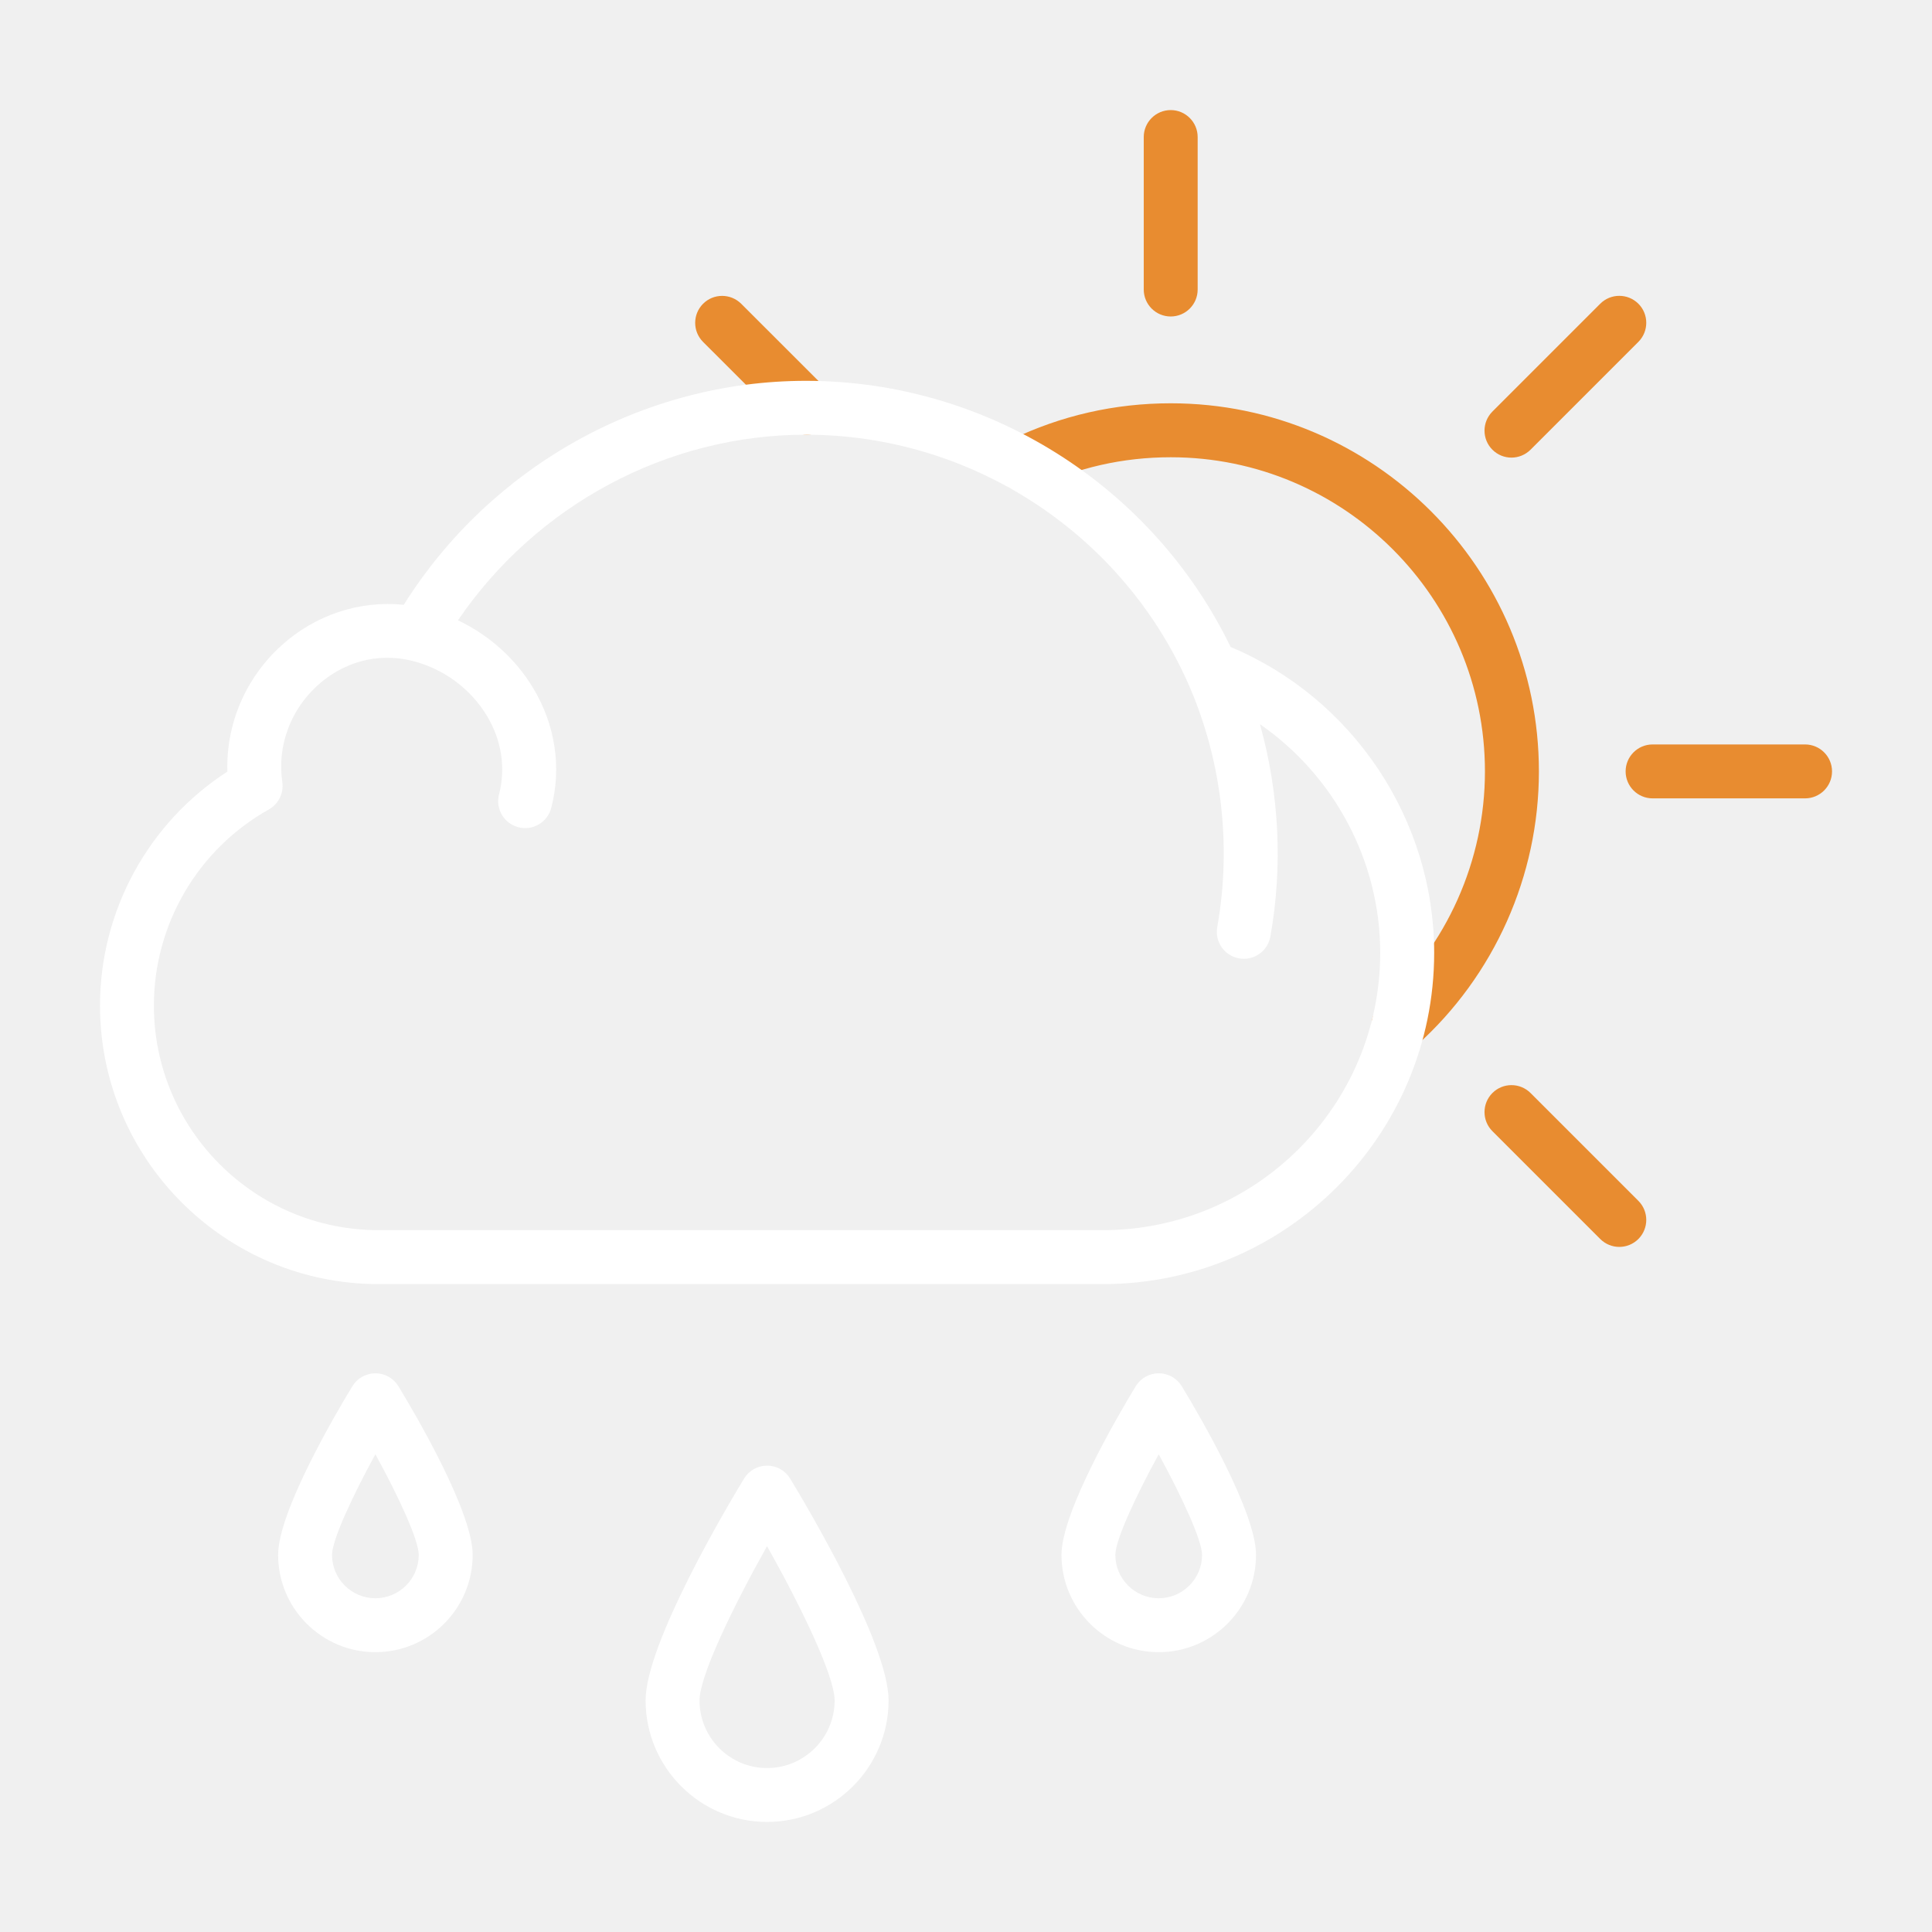
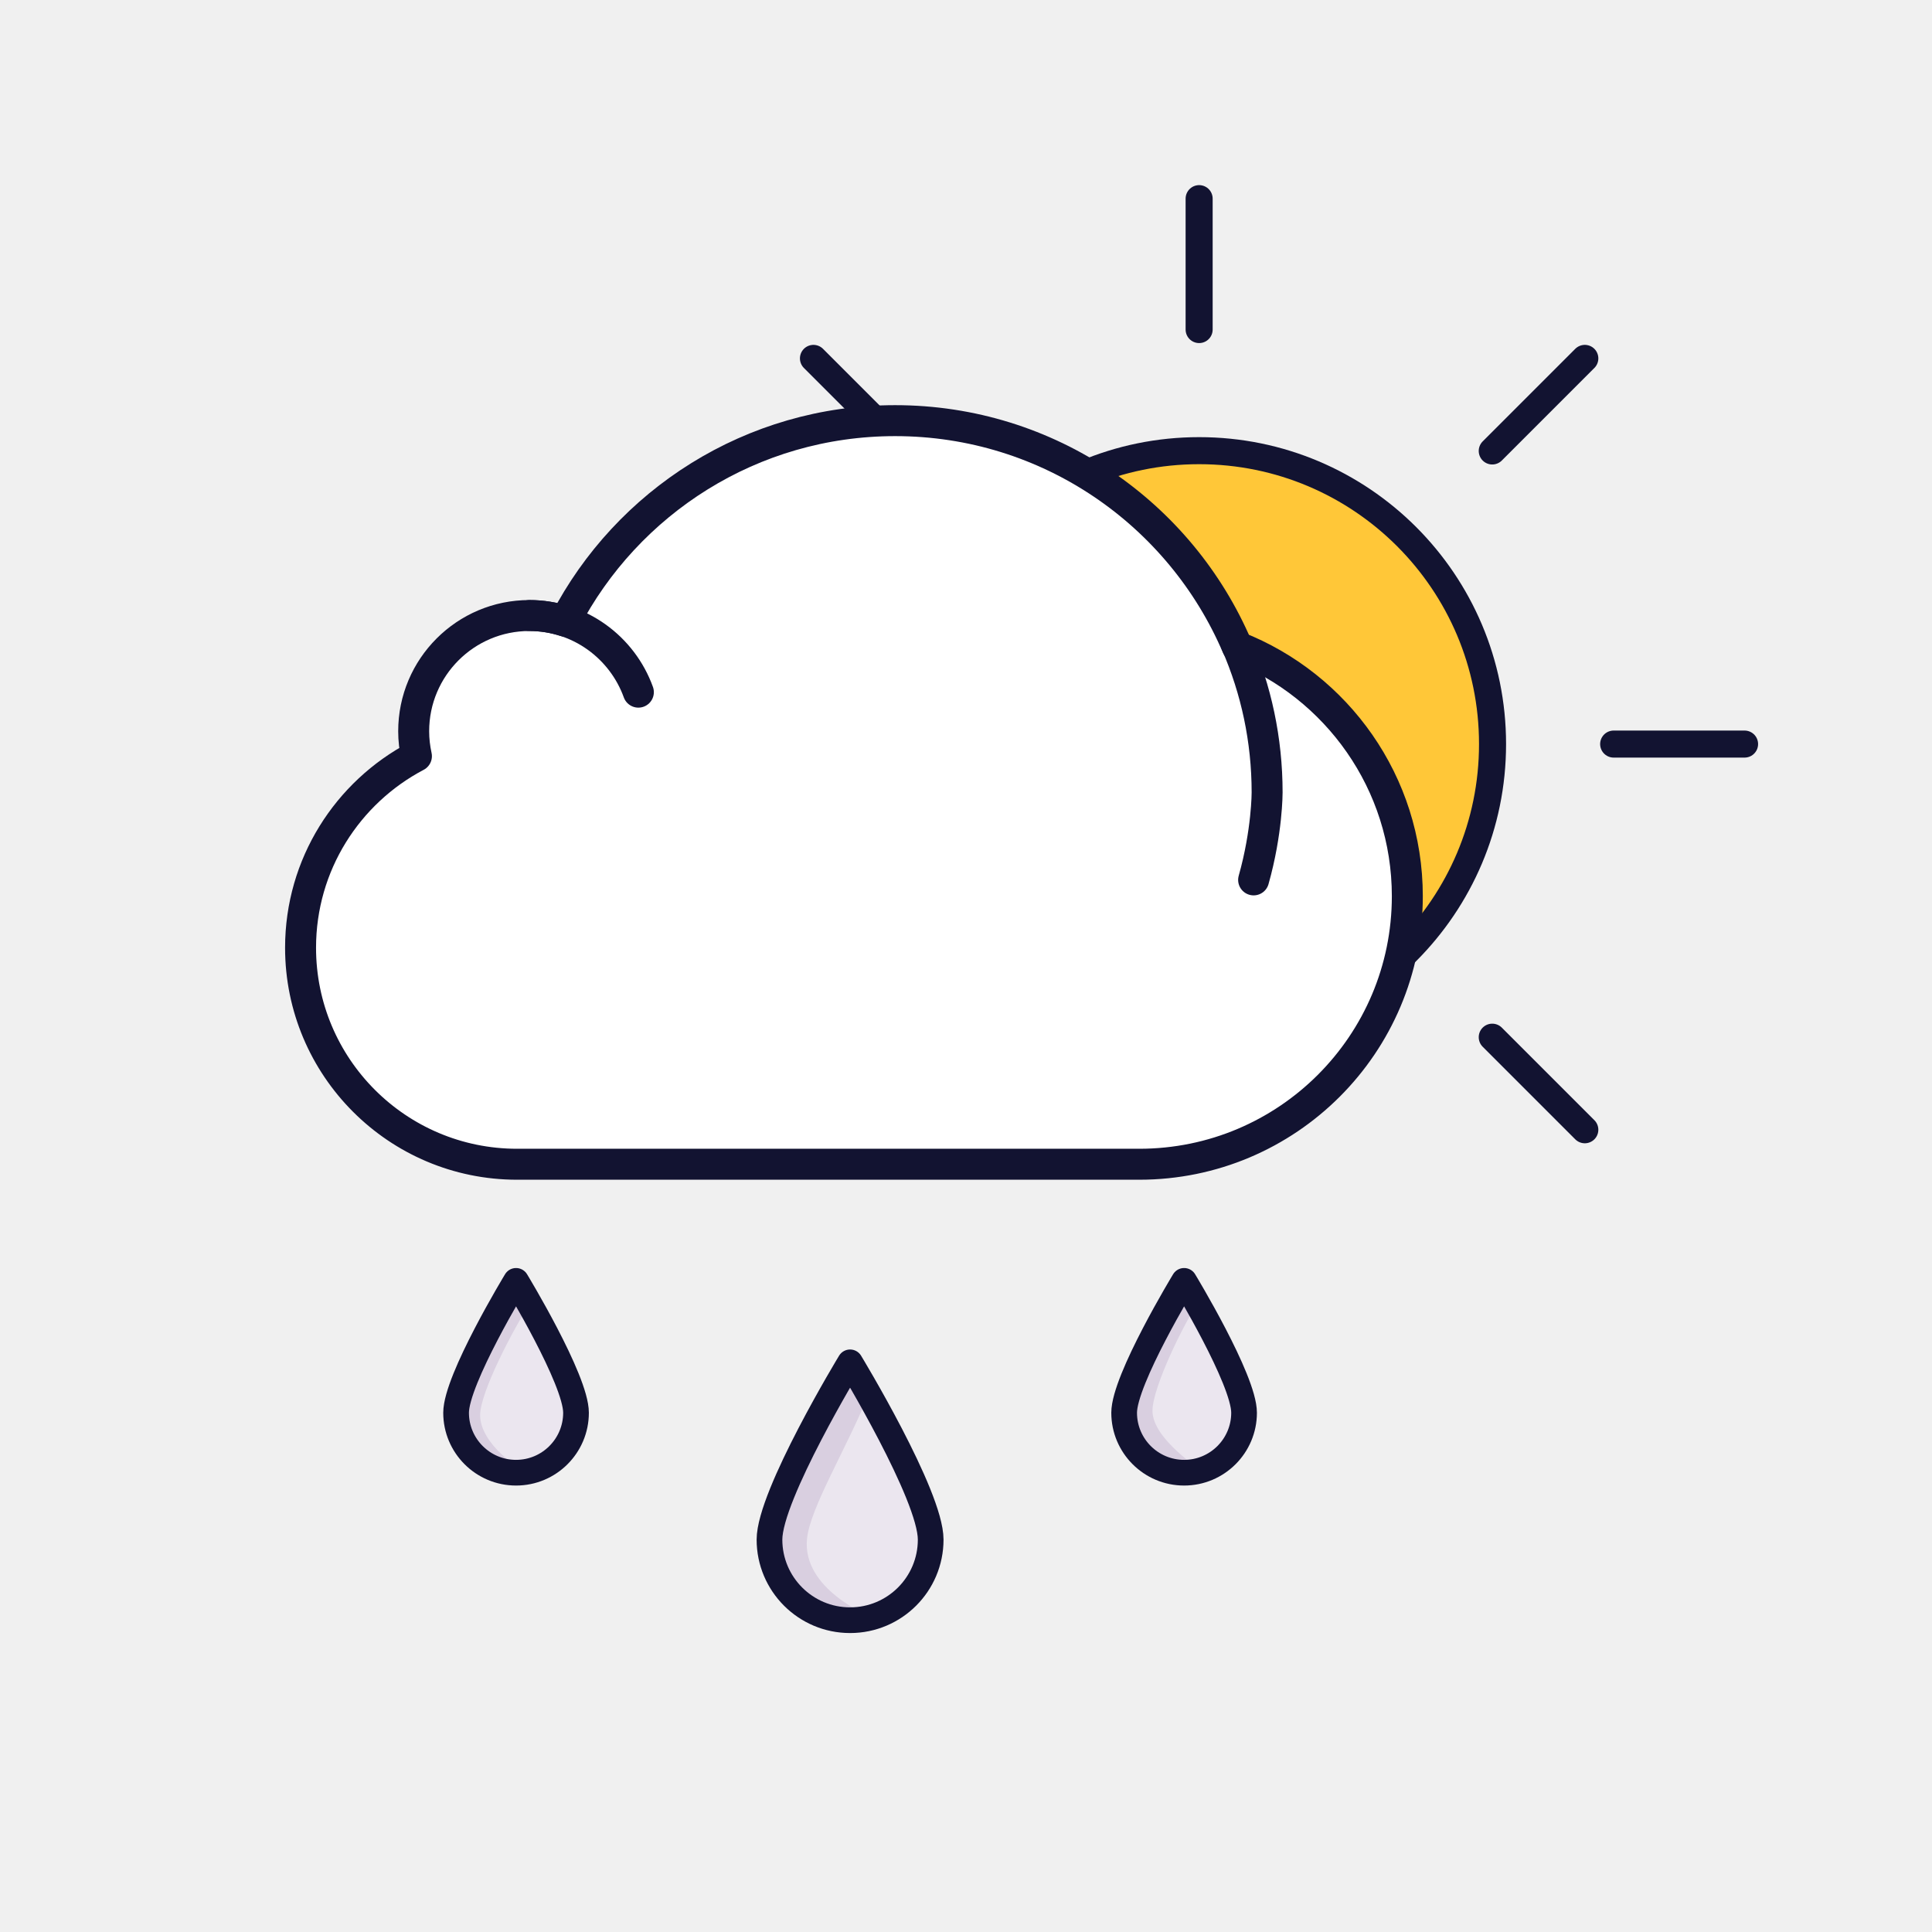
- <svg xmlns="http://www.w3.org/2000/svg" version="1.1" id="Warstwa_3" x="0px" y="0px" viewBox="0 0 430 430" style="enable-background:new 0 0 430 430;" xml:space="preserve">
-   <style type="text/css">
- 	.st0{fill:#e88c30;}
- 	.st1{fill:#ffffff;}
- 	.st2{fill:#e88c30;}
- 	.st3{fill:none;}
- </style>
-   <g>
-     <g>
-       <path class="st1" d="M170.72,405.5c-14.91,0-27.03-12.13-27.03-27.04c0-12.66,18.25-43.35,21.91-49.37    c1.09-1.79,3.03-2.89,5.13-2.89s4.04,1.09,5.13,2.89c3.66,6.02,21.91,36.72,21.91,49.37C197.76,393.37,185.63,405.5,170.72,405.5z     M170.72,344.12c-7.36,13.11-15.03,28.82-15.03,34.35c0,8.29,6.74,15.04,15.03,15.04c8.29,0,15.04-6.74,15.04-15.04    C185.76,372.94,178.09,357.23,170.72,344.12z" />
-       <g>
-         <path class="st1" d="M257.9,367.72c-11.94,0-21.65-9.71-21.65-21.65c0-9.58,12.65-31.15,16.52-37.53     c1.09-1.79,3.03-2.89,5.13-2.89l0,0c2.1,0,4.04,1.09,5.13,2.89c3.88,6.38,16.52,27.95,16.52,37.53     C279.55,358.01,269.83,367.72,257.9,367.72z M257.89,323.68c-5.23,9.55-9.65,19.14-9.65,22.39c0,5.32,4.33,9.65,9.65,9.65     s9.65-4.33,9.65-9.65C267.55,342.91,263.14,333.28,257.89,323.68z" />
-         <path class="st1" d="M83.55,367.72c-11.94,0-21.65-9.71-21.65-21.65c0-9.58,12.64-31.15,16.52-37.53     c1.09-1.79,3.03-2.89,5.13-2.89s4.04,1.09,5.13,2.89c3.88,6.38,16.52,27.95,16.52,37.53C105.2,358.01,95.49,367.72,83.55,367.72z      M83.55,323.67c-5.23,9.55-9.65,19.14-9.65,22.4c0,5.32,4.33,9.65,9.65,9.65s9.65-4.33,9.65-9.65     C93.2,342.81,88.79,333.22,83.55,323.67z" />
+ <svg xmlns="http://www.w3.org/2000/svg" viewBox="0 0 500 500" width="500" height="500" preserveAspectRatio="xMidYMid meet" style="width: 100%; height: 100%; transform: translate3d(0px, 0px, 0px); content-visibility: visible;">
+   <defs>
+     <clipPath id="__lottie_element_9740">
+       <rect width="500" height="500" x="0" y="0" />
+     </clipPath>
+     <clipPath id="__lottie_element_9767">
+       <path d="M0,0 L500,0 L500,500 L0,500z" />
+     </clipPath>
+   </defs>
+   <g clip-path="url(#__lottie_element_9740)">
+     <g clip-path="url(#__lottie_element_9767)" transform="matrix(1,0,0,1,9.5,-38.5)" opacity="1" style="display: block;">
+       <g transform="matrix(1,0,0,1,300.835,231.066)" opacity="1" style="display: block;">
+         <g opacity="1" transform="matrix(1,0,0,1,0,0)">
+           <path fill="rgb(255,199,56)" fill-opacity="1" d=" M-75.934,0 C-75.934,41.937 -41.937,75.934 0,75.934 C41.937,75.934 75.934,41.937 75.934,0 C75.934,-41.937 41.937,-75.934 0,-75.934 C-41.937,-75.934 -75.934,-41.937 -75.934,0z">
+ 					</path>
+           <path stroke-linecap="round" stroke-linejoin="round" fill-opacity="0" stroke="rgb(18,19,49)" stroke-opacity="1" stroke-width="7" d=" M-75.934,0 C-75.934,41.937 -41.937,75.934 0,75.934 C41.937,75.934 75.934,41.937 75.934,0 C75.934,-41.937 41.937,-75.934 0,-75.934 C-41.937,-75.934 -75.934,-41.937 -75.934,0z">
+ 					</path>
+         </g>
+       </g>
+       <g transform="matrix(0,1,-1,0,300.835,355.284)" opacity="1" style="display: block;">
+         <g opacity="1" transform="matrix(1,0,0,1,0,0)">
+           <path stroke-linecap="round" stroke-linejoin="round" fill-opacity="0" stroke="rgb(18,19,49)" stroke-opacity="1" stroke-width="7" d="M0 0" />
+         </g>
+       </g>
+       <g transform="matrix(0.7071068,0.7071068,-0.7071068,0.7071068,388.6704,318.9014)" opacity="1" style="display: block;">
+         <g opacity="1" transform="matrix(1,0,0,1,0,0)">
+           <path stroke-linecap="round" stroke-linejoin="round" fill-opacity="0" stroke="rgb(18,19,49)" stroke-opacity="1" stroke-width="7" d=" M-16.939,0 C-6.107,0 6.107,0 16.939,0" />
+         </g>
+       </g>
+       <g transform="matrix(1,0,0,1,425.053,231.066)" opacity="1" style="display: block;">
+         <g opacity="1" transform="matrix(1,0,0,1,0,0)">
+           <path stroke-linecap="round" stroke-linejoin="round" fill-opacity="0" stroke="rgb(18,19,49)" stroke-opacity="1" stroke-width="7" d=" M-16.939,0 C-6.107,0 6.107,0 16.939,0" />
+         </g>
+       </g>
+       <g transform="matrix(0.7071068,-0.7071068,0.7071068,0.7071068,388.6704,143.2306)" opacity="1" style="display: block;">
+         <g opacity="1" transform="matrix(1,0,0,1,0,0)">
+           <path stroke-linecap="round" stroke-linejoin="round" fill-opacity="0" stroke="rgb(18,19,49)" stroke-opacity="1" stroke-width="7" d=" M-16.939,0 C-6.107,0 6.107,0 16.939,0" />
+         </g>
+       </g>
+       <g transform="matrix(0,-1,1,0,300.835,106.848)" opacity="1" style="display: block;">
+         <g opacity="1" transform="matrix(1,0,0,1,0,0)">
+           <path stroke-linecap="round" stroke-linejoin="round" fill-opacity="0" stroke="rgb(18,19,49)" stroke-opacity="1" stroke-width="7" d=" M-16.939,0 C-6.107,0 6.107,0 16.939,0" />
+         </g>
+       </g>
+       <g transform="matrix(-0.7071068,-0.7071068,0.7071068,-0.7071068,212.9996,143.2306)" opacity="1" style="display: block;">
+         <g opacity="1" transform="matrix(1,0,0,1,0,0)">
+           <path stroke-linecap="round" stroke-linejoin="round" fill-opacity="0" stroke="rgb(18,19,49)" stroke-opacity="1" stroke-width="7" d=" M-16.939,0 C-6.107,0 6.107,0 16.939,0" />
+         </g>
      </g>
    </g>
-     <path class="st0" d="M311.26,234.21c-1.65,0-3.28-0.67-4.47-1.99c-2.21-2.47-2.01-6.26,0.46-8.47   c14.77-13.25,23.25-32.22,23.25-52.05c0-38.56-31.37-69.93-69.93-69.93c-10.65,0-20.86,2.32-30.35,6.9   c-2.98,1.44-6.57,0.19-8.01-2.8c-1.44-2.98-0.19-6.57,2.8-8.01c11.14-5.37,23.1-8.1,35.57-8.1c45.18,0,81.93,36.75,81.93,81.93   c0,23.24-9.93,45.47-27.23,60.99C314.11,233.7,312.68,234.21,311.26,234.21z" />
-     <path class="st0" d="M260.56,70.44c-3.31,0-6-2.69-6-6V30.5c0-3.31,2.69-6,6-6s6,2.69,6,6v33.94   C266.56,67.75,263.88,70.44,260.56,70.44z" />
-     <path class="st0" d="M179.62,96.75c-1.54,0-3.07-0.59-4.24-1.76l-18.9-18.89c-2.34-2.34-2.34-6.14,0-8.49   c2.34-2.34,6.14-2.34,8.49,0l18.9,18.89c2.34,2.34,2.34,6.14,0,8.49C182.7,96.16,181.16,96.75,179.62,96.75z" />
-     <path class="st0" d="M360.4,277.52c-1.54,0-3.07-0.59-4.24-1.76l-24-24c-2.34-2.34-2.34-6.14,0-8.49c2.34-2.34,6.14-2.34,8.49,0   l24,24c2.34,2.34,2.34,6.14,0,8.49C363.47,276.94,361.93,277.52,360.4,277.52z" />
-     <path class="st0" d="M401.75,177.69h-33.94c-3.31,0-6-2.69-6-6s2.69-6,6-6h33.94c3.31,0,6,2.69,6,6S405.06,177.69,401.75,177.69z" />
-     <path class="st0" d="M336.4,101.85c-1.54,0-3.07-0.59-4.24-1.76c-2.34-2.34-2.34-6.14,0-8.49l24-24c2.34-2.34,6.14-2.34,8.49,0   c2.34,2.34,2.34,6.14,0,8.49l-24,24C339.47,101.26,337.93,101.85,336.4,101.85z" />
-     <path class="st1" d="M273.9,144c-17.5-36.06-54.32-59.24-94.52-59.24c-36.2,0-70.12,19-89.52,49.85   c-9.84-1.02-19.82,2.27-27.37,9.19c-7.93,7.26-12.21,17.46-11.88,27.93c-17.58,11.37-28.35,30.98-28.35,52.08   c0,34.18,27.81,61.99,61.99,61.99h161.2c40.67,0,73.75-33.08,73.75-73.75C319.2,182.41,301.09,155.38,273.9,144z M245.45,273.79   H84.24c-27.57,0-49.99-22.43-49.99-49.99c0-18.07,9.8-34.8,25.58-43.64c2.17-1.22,3.36-3.65,3-6.11   c-1.16-7.9,1.74-15.91,7.75-21.41c5.84-5.35,13.46-7.39,20.91-5.62c7.04,1.68,13.2,6.17,16.9,12.33c3.25,5.41,4.2,11.6,2.68,17.45   c-0.83,3.21,1.09,6.48,4.3,7.32c3.21,0.83,6.48-1.09,7.32-4.3c2.34-8.99,0.91-18.46-4.01-26.65c-3.95-6.58-9.84-11.83-16.75-15.11   c17.47-25.64,46.52-41.31,77.43-41.31c36.33,0,69.56,21.37,84.66,54.43c7.78,17.02,10.22,36.61,6.9,55.15   c-0.59,3.26,1.58,6.38,4.85,6.97c0.36,0.06,0.71,0.1,1.07,0.1c2.85,0,5.38-2.04,5.9-4.94c2.81-15.67,1.97-31.99-2.32-47.28   c16.43,11.37,26.77,30.37,26.77,50.86C307.2,246.09,279.5,273.79,245.45,273.79z" />
+     <g transform="matrix(0.95,0,0,0.95,-17.5,17.81549)" opacity="1" style="display: block;">
+       <g opacity="1" transform="matrix(1,0,0,1,159.004,356.31)">
+         <path fill="rgb(235,230,239)" fill-opacity="1" d=" M69.039,44.355 C69.039,56.482 78.869,66.312 90.996,66.312 C103.123,66.312 112.953,56.482 112.953,44.355 C112.953,32.228 90.996,-3.933 90.996,-3.933 C90.996,-3.933 69.039,32.228 69.039,44.355z M165.657,9.794 C165.657,18.816 172.97,26.129 181.992,26.129 C191.014,26.129 198.327,18.816 198.327,9.794 C198.327,0.772 181.992,-26.129 181.992,-26.129 C181.992,-26.129 165.657,0.772 165.657,9.794z M-16.335,9.794 C-16.335,18.816 -9.022,26.129 0,26.129 C9.022,26.129 16.335,18.816 16.335,9.794 C16.335,0.772 0,-26.129 0,-26.129 C0,-26.129 -16.335,0.772 -16.335,9.794z">
+ 				</path>
+       </g>
+     </g>
+     <g transform="matrix(0.95,0,0,0.95,-17.5,17.81549)" opacity="1" style="mix-blend-mode: multiply; display: block;">
+       <g opacity="1" transform="matrix(1,0,0,1,159.004,356.31)">
+         <path fill="rgb(235,230,239)" fill-opacity="1" d=" M69.039,44.355 C69.039,56.482 78.869,66.312 90.996,66.312 C93.109,66.312 95.485,65.967 97.482,65.72 C96.194,65.233 77.838,57.831 79.269,44.092 C80.141,35.72 89.68,20.2 96.101,4.694 C96.259,4.344 90.996,-3.933 90.996,-3.933 C90.996,-3.933 69.039,32.228 69.039,44.355z M166.233,9.334 C166.233,18.356 174.138,25.998 183.16,25.998 C184.307,25.998 185.438,25.929 186.507,25.654 C187.048,25.462 173.376,17.142 173.376,9.268 C173.376,2.873 181.983,-14.603 185.784,-20.196 C186.194,-20.195 182.436,-25.932 182.436,-25.932 C182.436,-25.932 166.233,0.312 166.233,9.334z M-16.335,9.794 C-16.335,18.816 -9.022,26.129 0,26.129 C1.07,26.129 4.161,25.812 3.129,25.83 C1.522,25.858 -9.784,18.403 -9.784,10.452 C-9.784,4.199 -0.715,-13.024 3.67,-19.824 C3.299,-20.195 0,-26.129 0,-26.129 C0,-26.129 -16.335,0.772 -16.335,9.794z" style="mix-blend-mode: multiply;" />
+       </g>
+     </g>
+     <g transform="matrix(0.95,0,0,0.95,-17.5,17.81549)" opacity="1" style="display: block;">
+       <g opacity="1" transform="matrix(1,0,0,1,159.004,356.31)">
+         <path stroke-linecap="round" stroke-linejoin="round" fill-opacity="0" stroke="rgb(18,19,49)" stroke-opacity="1" stroke-width="7" d=" M69.039,44.355 C69.039,56.482 78.869,66.312 90.996,66.312 C103.123,66.312 112.953,56.482 112.953,44.355 C112.953,32.228 90.996,-3.933 90.996,-3.933 C90.996,-3.933 69.039,32.228 69.039,44.355z M165.657,9.794 C165.657,18.816 172.97,26.129 181.992,26.129 C191.014,26.129 198.327,18.816 198.327,9.794 C198.327,0.772 181.992,-26.129 181.992,-26.129 C181.992,-26.129 165.657,0.772 165.657,9.794z M-16.335,9.794 C-16.335,18.816 -9.022,26.129 0,26.129 C9.022,26.129 16.335,18.816 16.335,9.794 C16.335,0.772 0,-26.129 0,-26.129 C0,-26.129 -16.335,0.772 -16.335,9.794z">
+ 				</path>
+       </g>
+     </g>
+     <g transform="matrix(0.9999861,0,0,0.9999861,249.9995,249.9997)" opacity="1" style="display: block;">
+       <g opacity="1" transform="matrix(1,0,0,1,16.5,-14.5)">
+         <g opacity="1" transform="matrix(1,0,0,1,0,0)">
+           <path fill="rgb(255,255,255)" fill-opacity="1" d=" M53.946,-66.313 C38.335,-100.495 3.86,-124.251 -36.174,-124.251 C-72.902,-124.251 -101.818,-104.518 -118.909,-74.816 C-139.118,-79.632 -161.665,-60.624 -158.649,-40.077 C-175.753,-30.492 -187.298,-12.188 -187.298,8.796 C-187.298,39.725 -162.235,64.788 -131.306,64.788 C-131.306,64.788 29.896,64.788 29.896,64.788 C67.317,64.788 97.646,34.459 97.646,-2.962 C97.646,-31.918 79.489,-56.621 53.946,-66.313z">
+ 					</path>
+         </g>
+         <g opacity="0.5" transform="matrix(1,0,0,1,0,0)" style="mix-blend-mode: multiply;">
+           <path fill="rgb(255,255,255)" fill-opacity="1" d=" M-110.685,9.863 C-110.685,-11.121 -99.14,-29.425 -82.036,-39.01 C-85.052,-59.557 -66.255,-77.565 -46.046,-72.749 C-34.989,-91.964 -17.41,-107.415 3.567,-115.938 C-8.598,-121.276 -22.036,-124.251 -36.174,-124.251 C-72.902,-124.251 -101.818,-104.518 -118.909,-74.816 C-139.118,-79.632 -161.665,-60.624 -158.649,-40.077 C-175.753,-30.492 -187.298,-12.188 -187.298,8.796 C-187.298,39.725 -162.235,64.788 -131.306,64.788 C-131.306,64.788 -65.585,64.788 -65.585,64.788 C-91.297,59.72 -110.685,37.064 -110.685,9.863z">
+ 					</path>
+         </g>
+       </g>
+     </g>
+     <g transform="matrix(2.8616,0,0,2.8616,221,205.084)" opacity="1" style="display: block;">
+       <g opacity="1" transform="matrix(1,0,0,1,0,0)">
+         <path stroke-linecap="round" stroke-linejoin="round" fill-opacity="0" stroke="rgb(18,19,49)" stroke-opacity="1" stroke-width="2.8" d=" M34.663,-13.18 C29.536,-25.199 17.614,-33.625 3.722,-33.625 C-9.262,-33.625 -20.519,-26.261 -26.122,-15.486 C-27.14,-15.817 -28.225,-16 -29.354,-16 C-35.133,-16 -39.817,-11.315 -39.817,-5.536 C-39.817,-4.762 -39.727,-4.01 -39.568,-3.284 C-45.795,-0.006 -50.047,6.518 -50.047,14.044 C-50.047,24.858 -41.28,33.625 -30.466,33.625 C-24.733,33.625 22.199,33.625 25.805,33.625 C39.193,33.625 50.047,22.772 50.047,9.384 C50.047,-0.877 43.668,-9.642 34.663,-13.18z">
+ 				</path>
+       </g>
+     </g>
+     <g transform="matrix(2.8616,0,0,2.8616,221,205.084)" opacity="1" style="display: block;">
+       <g opacity="1" transform="matrix(1,0,0,1,0,0)">
+         <path stroke-linecap="round" stroke-linejoin="round" fill-opacity="0" stroke="rgb(18,19,49)" stroke-opacity="1" stroke-width="2.8" d=" M-19.496,-9.07 C-20.953,-13.107 -24.808,-16 -29.347,-16 M34.586,-13.412 C36.375,-9.303 37.367,-4.768 37.367,0 C37.367,0 37.378,3.551 36.146,7.909">
+ 				</path>
+       </g>
+     </g>
  </g>
</svg>
